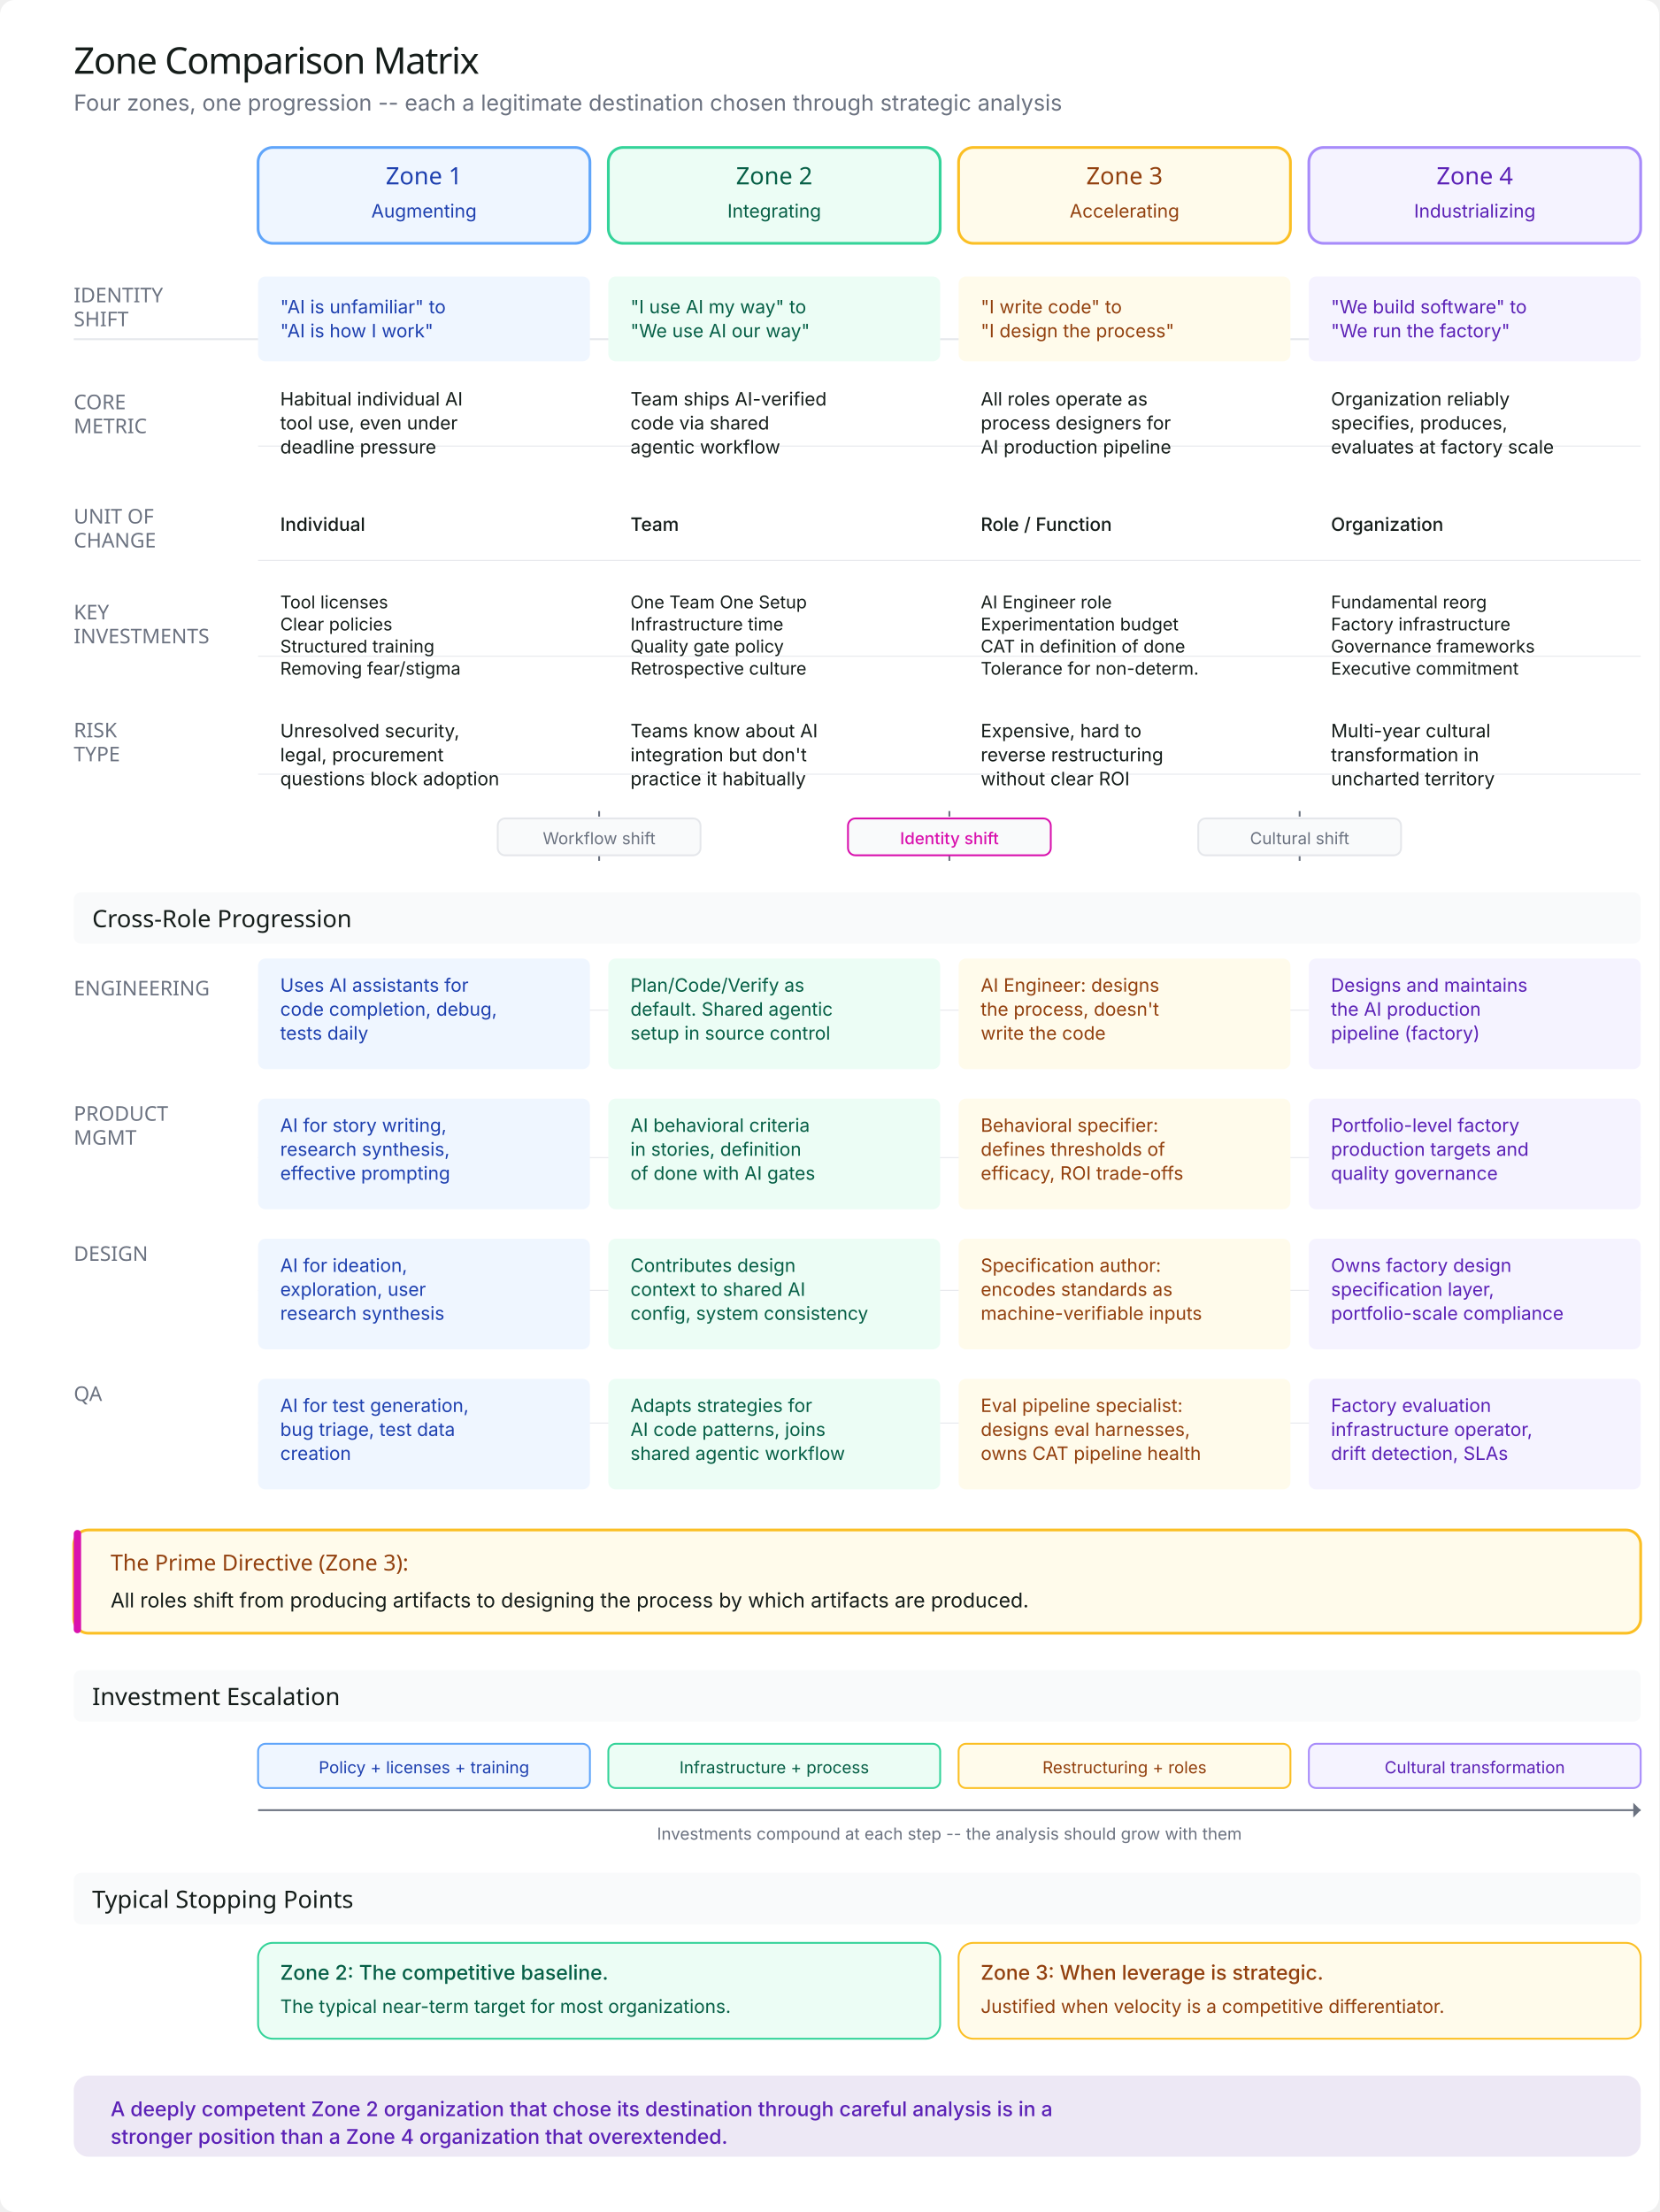
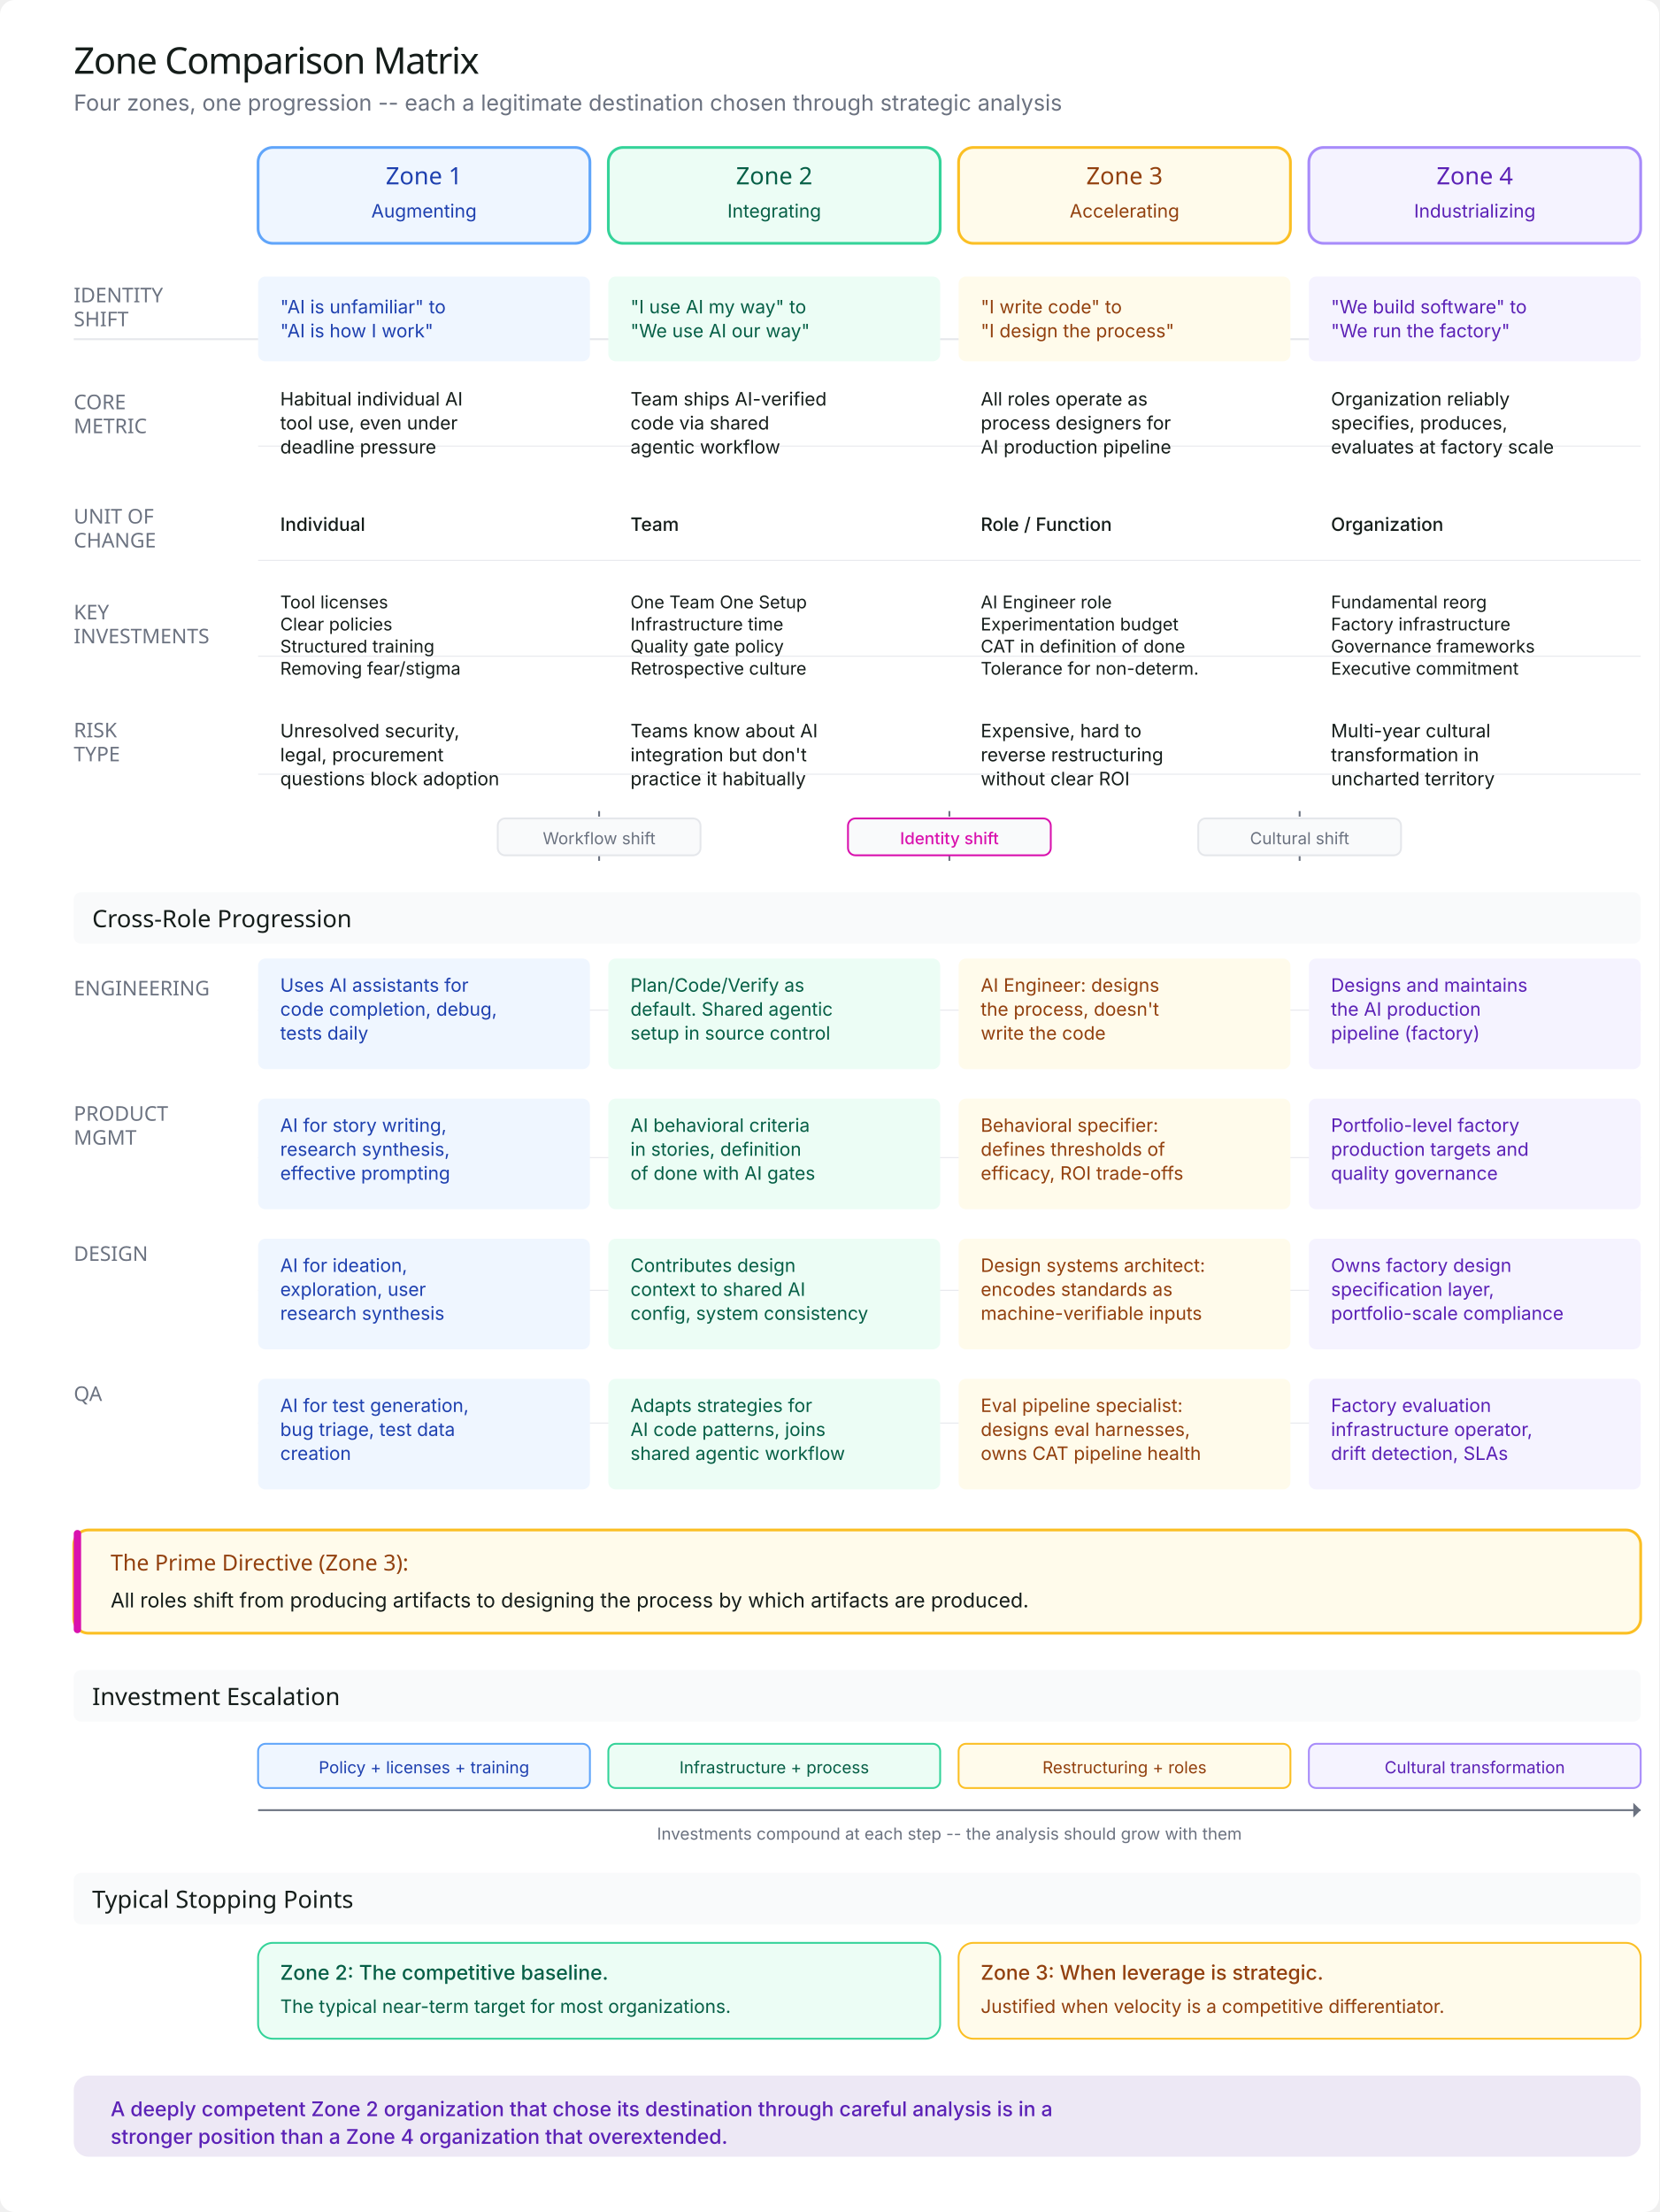
<svg xmlns="http://www.w3.org/2000/svg" viewBox="0 0 900 1200" font-family="'Inter', sans-serif">
  <rect width="900" height="1200" fill="#fff" rx="8" />
  <text x="40" y="40" font-family="'DM Sans', sans-serif" font-size="20" font-weight="400" fill="#151D1A" letter-spacing="-0.03em">Zone Comparison Matrix</text>
  <text x="40" y="60" font-size="12" fill="#6B7280">Four zones, one progression -- each a legitimate destination chosen through strategic analysis</text>
  <rect x="140" y="80" width="180" height="52" rx="8" fill="#EFF6FF" stroke="#60A5FA" stroke-width="1.5" />
  <text x="230" y="100" font-family="'DM Sans', sans-serif" font-size="13" font-weight="500" fill="#1E40AF" text-anchor="middle">Zone 1</text>
  <text x="230" y="118" font-size="10" fill="#1E40AF" text-anchor="middle">Augmenting</text>
  <rect x="330" y="80" width="180" height="52" rx="8" fill="#ECFDF5" stroke="#34D399" stroke-width="1.5" />
  <text x="420" y="100" font-family="'DM Sans', sans-serif" font-size="13" font-weight="500" fill="#065F46" text-anchor="middle">Zone 2</text>
  <text x="420" y="118" font-size="10" fill="#065F46" text-anchor="middle">Integrating</text>
  <rect x="520" y="80" width="180" height="52" rx="8" fill="#FFFBEB" stroke="#FBBF24" stroke-width="1.5" />
  <text x="610" y="100" font-family="'DM Sans', sans-serif" font-size="13" font-weight="500" fill="#92400E" text-anchor="middle">Zone 3</text>
  <text x="610" y="118" font-size="10" fill="#92400E" text-anchor="middle">Accelerating</text>
  <rect x="710" y="80" width="180" height="52" rx="8" fill="#F5F3FF" stroke="#A78BFA" stroke-width="1.5" />
  <text x="800" y="100" font-family="'DM Sans', sans-serif" font-size="13" font-weight="500" fill="#5B21B6" text-anchor="middle">Zone 4</text>
  <text x="800" y="118" font-size="10" fill="#5B21B6" text-anchor="middle">Industrializing</text>
  <text x="40" y="164" font-family="'DM Sans', sans-serif" font-size="11" font-weight="500" fill="#6B7280">IDENTITY</text>
  <text x="40" y="177" font-family="'DM Sans', sans-serif" font-size="11" font-weight="500" fill="#6B7280">SHIFT</text>
  <line x1="40" y1="184" x2="890" y2="184" stroke="#E5E7EB" stroke-width="1" />
  <rect x="140" y="150" width="180" height="46" rx="4" fill="#EFF6FF" />
  <text x="152" y="170" font-size="10" fill="#1E40AF">"AI is unfamiliar" to</text>
  <text x="152" y="183" font-size="10" fill="#1E40AF">"AI is how I work"</text>
  <rect x="330" y="150" width="180" height="46" rx="4" fill="#ECFDF5" />
  <text x="342" y="170" font-size="10" fill="#065F46">"I use AI my way" to</text>
  <text x="342" y="183" font-size="10" fill="#065F46">"We use AI our way"</text>
  <rect x="520" y="150" width="180" height="46" rx="4" fill="#FFFBEB" />
  <text x="532" y="170" font-size="10" fill="#92400E">"I write code" to</text>
  <text x="532" y="183" font-size="10" fill="#92400E">"I design the process"</text>
  <rect x="710" y="150" width="180" height="46" rx="4" fill="#F5F3FF" />
  <text x="722" y="170" font-size="10" fill="#5B21B6">"We build software" to</text>
  <text x="722" y="183" font-size="10" fill="#5B21B6">"We run the factory"</text>
  <text x="40" y="222" font-family="'DM Sans', sans-serif" font-size="11" font-weight="500" fill="#6B7280">CORE</text>
  <text x="40" y="235" font-family="'DM Sans', sans-serif" font-size="11" font-weight="500" fill="#6B7280">METRIC</text>
  <line x1="140" y1="242" x2="890" y2="242" stroke="#E5E7EB" stroke-width="0.5" />
  <text x="152" y="220" font-size="10" fill="#151D1A">Habitual individual AI</text>
  <text x="152" y="233" font-size="10" fill="#151D1A">tool use, even under</text>
  <text x="152" y="246" font-size="10" fill="#151D1A">deadline pressure</text>
  <text x="342" y="220" font-size="10" fill="#151D1A">Team ships AI-verified</text>
  <text x="342" y="233" font-size="10" fill="#151D1A">code via shared</text>
  <text x="342" y="246" font-size="10" fill="#151D1A">agentic workflow</text>
  <text x="532" y="220" font-size="10" fill="#151D1A">All roles operate as</text>
  <text x="532" y="233" font-size="10" fill="#151D1A">process designers for</text>
  <text x="532" y="246" font-size="10" fill="#151D1A">AI production pipeline</text>
  <text x="722" y="220" font-size="10" fill="#151D1A">Organization reliably</text>
  <text x="722" y="233" font-size="10" fill="#151D1A">specifies, produces,</text>
  <text x="722" y="246" font-size="10" fill="#151D1A">evaluates at factory scale</text>
  <text x="40" y="284" font-family="'DM Sans', sans-serif" font-size="11" font-weight="500" fill="#6B7280">UNIT OF</text>
  <text x="40" y="297" font-family="'DM Sans', sans-serif" font-size="11" font-weight="500" fill="#6B7280">CHANGE</text>
  <line x1="140" y1="304" x2="890" y2="304" stroke="#E5E7EB" stroke-width="0.5" />
  <text x="152" y="288" font-size="10" fill="#151D1A" font-weight="500">Individual</text>
  <text x="342" y="288" font-size="10" fill="#151D1A" font-weight="500">Team</text>
  <text x="532" y="288" font-size="10" fill="#151D1A" font-weight="500">Role / Function</text>
  <text x="722" y="288" font-size="10" fill="#151D1A" font-weight="500">Organization</text>
  <text x="40" y="336" font-family="'DM Sans', sans-serif" font-size="11" font-weight="500" fill="#6B7280">KEY</text>
  <text x="40" y="349" font-family="'DM Sans', sans-serif" font-size="11" font-weight="500" fill="#6B7280">INVESTMENTS</text>
  <line x1="140" y1="356" x2="890" y2="356" stroke="#E5E7EB" stroke-width="0.5" />
  <text x="152" y="330" font-size="9.5" fill="#151D1A">Tool licenses</text>
  <text x="152" y="342" font-size="9.5" fill="#151D1A">Clear policies</text>
  <text x="152" y="354" font-size="9.5" fill="#151D1A">Structured training</text>
  <text x="152" y="366" font-size="9.5" fill="#151D1A">Removing fear/stigma</text>
  <text x="342" y="330" font-size="9.5" fill="#151D1A">One Team One Setup</text>
  <text x="342" y="342" font-size="9.5" fill="#151D1A">Infrastructure time</text>
  <text x="342" y="354" font-size="9.5" fill="#151D1A">Quality gate policy</text>
  <text x="342" y="366" font-size="9.5" fill="#151D1A">Retrospective culture</text>
  <text x="532" y="330" font-size="9.5" fill="#151D1A">AI Engineer role</text>
  <text x="532" y="342" font-size="9.5" fill="#151D1A">Experimentation budget</text>
  <text x="532" y="354" font-size="9.5" fill="#151D1A">CAT in definition of done</text>
  <text x="532" y="366" font-size="9.5" fill="#151D1A">Tolerance for non-determ.</text>
  <text x="722" y="330" font-size="9.5" fill="#151D1A">Fundamental reorg</text>
  <text x="722" y="342" font-size="9.5" fill="#151D1A">Factory infrastructure</text>
  <text x="722" y="354" font-size="9.5" fill="#151D1A">Governance frameworks</text>
  <text x="722" y="366" font-size="9.5" fill="#151D1A">Executive commitment</text>
  <text x="40" y="400" font-family="'DM Sans', sans-serif" font-size="11" font-weight="500" fill="#6B7280">RISK</text>
  <text x="40" y="413" font-family="'DM Sans', sans-serif" font-size="11" font-weight="500" fill="#6B7280">TYPE</text>
  <line x1="140" y1="420" x2="890" y2="420" stroke="#E5E7EB" stroke-width="0.5" />
  <text x="152" y="400" font-size="10" fill="#151D1A">Unresolved security,</text>
  <text x="152" y="413" font-size="10" fill="#151D1A">legal, procurement</text>
  <text x="152" y="426" font-size="10" fill="#151D1A">questions block adoption</text>
  <text x="342" y="400" font-size="10" fill="#151D1A">Teams know about AI</text>
  <text x="342" y="413" font-size="10" fill="#151D1A">integration but don't</text>
  <text x="342" y="426" font-size="10" fill="#151D1A">practice it habitually</text>
  <text x="532" y="400" font-size="10" fill="#151D1A">Expensive, hard to</text>
  <text x="532" y="413" font-size="10" fill="#151D1A">reverse restructuring</text>
  <text x="532" y="426" font-size="10" fill="#151D1A">without clear ROI</text>
  <text x="722" y="400" font-size="10" fill="#151D1A">Multi-year cultural</text>
  <text x="722" y="413" font-size="10" fill="#151D1A">transformation in</text>
  <text x="722" y="426" font-size="10" fill="#151D1A">uncharted territory</text>
  <line x1="325" y1="440" x2="325" y2="468" stroke="#6B7280" stroke-width="1" stroke-dasharray="3,3" />
  <rect x="270" y="444" width="110" height="20" rx="4" fill="#F9FAFB" stroke="#E5E7EB" stroke-width="1" />
  <text x="325" y="458" font-size="9" fill="#6B7280" text-anchor="middle">Workflow shift</text>
  <line x1="515" y1="440" x2="515" y2="468" stroke="#6B7280" stroke-width="1" stroke-dasharray="3,3" />
  <rect x="460" y="444" width="110" height="20" rx="4" fill="#F9FAFB" stroke="#D912AE" stroke-width="1" />
  <text x="515" y="458" font-size="9" fill="#D912AE" text-anchor="middle" font-weight="500">Identity shift</text>
  <line x1="705" y1="440" x2="705" y2="468" stroke="#6B7280" stroke-width="1" stroke-dasharray="3,3" />
  <rect x="650" y="444" width="110" height="20" rx="4" fill="#F9FAFB" stroke="#E5E7EB" stroke-width="1" />
  <text x="705" y="458" font-size="9" fill="#6B7280" text-anchor="middle">Cultural shift</text>
  <rect x="40" y="484" width="850" height="28" rx="4" fill="#F9FAFB" />
  <text x="50" y="503" font-family="'DM Sans', sans-serif" font-size="13" font-weight="500" fill="#151D1A">Cross-Role Progression</text>
  <text x="40" y="540" font-family="'DM Sans', sans-serif" font-size="11" font-weight="500" fill="#6B7280">ENGINEERING</text>
  <line x1="140" y1="548" x2="890" y2="548" stroke="#E5E7EB" stroke-width="0.5" />
  <rect x="140" y="520" width="180" height="60" rx="4" fill="#EFF6FF" />
  <text x="152" y="538" font-size="10" fill="#1E40AF">Uses AI assistants for</text>
  <text x="152" y="551" font-size="10" fill="#1E40AF">code completion, debug,</text>
  <text x="152" y="564" font-size="10" fill="#1E40AF">tests daily</text>
  <rect x="330" y="520" width="180" height="60" rx="4" fill="#ECFDF5" />
  <text x="342" y="538" font-size="10" fill="#065F46">Plan/Code/Verify as</text>
  <text x="342" y="551" font-size="10" fill="#065F46">default. Shared agentic</text>
  <text x="342" y="564" font-size="10" fill="#065F46">setup in source control</text>
  <rect x="520" y="520" width="180" height="60" rx="4" fill="#FFFBEB" />
  <text x="532" y="538" font-size="10" fill="#92400E">AI Engineer: designs</text>
  <text x="532" y="551" font-size="10" fill="#92400E">the process, doesn't</text>
  <text x="532" y="564" font-size="10" fill="#92400E">write the code</text>
  <rect x="710" y="520" width="180" height="60" rx="4" fill="#F5F3FF" />
  <text x="722" y="538" font-size="10" fill="#5B21B6">Designs and maintains</text>
  <text x="722" y="551" font-size="10" fill="#5B21B6">the AI production</text>
  <text x="722" y="564" font-size="10" fill="#5B21B6">pipeline (factory)</text>
  <text x="40" y="608" font-family="'DM Sans', sans-serif" font-size="11" font-weight="500" fill="#6B7280">PRODUCT</text>
  <text x="40" y="621" font-family="'DM Sans', sans-serif" font-size="11" font-weight="500" fill="#6B7280">MGMT</text>
  <line x1="140" y1="628" x2="890" y2="628" stroke="#E5E7EB" stroke-width="0.5" />
  <rect x="140" y="596" width="180" height="60" rx="4" fill="#EFF6FF" />
  <text x="152" y="614" font-size="10" fill="#1E40AF">AI for story writing,</text>
  <text x="152" y="627" font-size="10" fill="#1E40AF">research synthesis,</text>
  <text x="152" y="640" font-size="10" fill="#1E40AF">effective prompting</text>
  <rect x="330" y="596" width="180" height="60" rx="4" fill="#ECFDF5" />
  <text x="342" y="614" font-size="10" fill="#065F46">AI behavioral criteria</text>
  <text x="342" y="627" font-size="10" fill="#065F46">in stories, definition</text>
  <text x="342" y="640" font-size="10" fill="#065F46">of done with AI gates</text>
  <rect x="520" y="596" width="180" height="60" rx="4" fill="#FFFBEB" />
  <text x="532" y="614" font-size="10" fill="#92400E">Behavioral specifier:</text>
  <text x="532" y="627" font-size="10" fill="#92400E">defines thresholds of</text>
  <text x="532" y="640" font-size="10" fill="#92400E">efficacy, ROI trade-offs</text>
  <rect x="710" y="596" width="180" height="60" rx="4" fill="#F5F3FF" />
  <text x="722" y="614" font-size="10" fill="#5B21B6">Portfolio-level factory</text>
  <text x="722" y="627" font-size="10" fill="#5B21B6">production targets and</text>
  <text x="722" y="640" font-size="10" fill="#5B21B6">quality governance</text>
  <text x="40" y="684" font-family="'DM Sans', sans-serif" font-size="11" font-weight="500" fill="#6B7280">DESIGN</text>
  <line x1="140" y1="700" x2="890" y2="700" stroke="#E5E7EB" stroke-width="0.5" />
  <rect x="140" y="672" width="180" height="60" rx="4" fill="#EFF6FF" />
  <text x="152" y="690" font-size="10" fill="#1E40AF">AI for ideation,</text>
  <text x="152" y="703" font-size="10" fill="#1E40AF">exploration, user</text>
  <text x="152" y="716" font-size="10" fill="#1E40AF">research synthesis</text>
  <rect x="330" y="672" width="180" height="60" rx="4" fill="#ECFDF5" />
  <text x="342" y="690" font-size="10" fill="#065F46">Contributes design</text>
  <text x="342" y="703" font-size="10" fill="#065F46">context to shared AI</text>
  <text x="342" y="716" font-size="10" fill="#065F46">config, system consistency</text>
  <rect x="520" y="672" width="180" height="60" rx="4" fill="#FFFBEB" />
-   <text x="532" y="690" font-size="10" fill="#92400E">Specification author:</text>
+   <text x="532" y="690" font-size="10" fill="#92400E">Design systems architect:</text>
  <text x="532" y="703" font-size="10" fill="#92400E">encodes standards as</text>
  <text x="532" y="716" font-size="10" fill="#92400E">machine-verifiable inputs</text>
  <rect x="710" y="672" width="180" height="60" rx="4" fill="#F5F3FF" />
  <text x="722" y="690" font-size="10" fill="#5B21B6">Owns factory design</text>
  <text x="722" y="703" font-size="10" fill="#5B21B6">specification layer,</text>
  <text x="722" y="716" font-size="10" fill="#5B21B6">portfolio-scale compliance</text>
  <text x="40" y="760" font-family="'DM Sans', sans-serif" font-size="11" font-weight="500" fill="#6B7280">QA</text>
  <line x1="140" y1="772" x2="890" y2="772" stroke="#E5E7EB" stroke-width="0.5" />
  <rect x="140" y="748" width="180" height="60" rx="4" fill="#EFF6FF" />
  <text x="152" y="766" font-size="10" fill="#1E40AF">AI for test generation,</text>
  <text x="152" y="779" font-size="10" fill="#1E40AF">bug triage, test data</text>
  <text x="152" y="792" font-size="10" fill="#1E40AF">creation</text>
  <rect x="330" y="748" width="180" height="60" rx="4" fill="#ECFDF5" />
  <text x="342" y="766" font-size="10" fill="#065F46">Adapts strategies for</text>
  <text x="342" y="779" font-size="10" fill="#065F46">AI code patterns, joins</text>
  <text x="342" y="792" font-size="10" fill="#065F46">shared agentic workflow</text>
  <rect x="520" y="748" width="180" height="60" rx="4" fill="#FFFBEB" />
  <text x="532" y="766" font-size="10" fill="#92400E">Eval pipeline specialist:</text>
  <text x="532" y="779" font-size="10" fill="#92400E">designs eval harnesses,</text>
  <text x="532" y="792" font-size="10" fill="#92400E">owns CAT pipeline health</text>
  <rect x="710" y="748" width="180" height="60" rx="4" fill="#F5F3FF" />
  <text x="722" y="766" font-size="10" fill="#5B21B6">Factory evaluation</text>
  <text x="722" y="779" font-size="10" fill="#5B21B6">infrastructure operator,</text>
  <text x="722" y="792" font-size="10" fill="#5B21B6">drift detection, SLAs</text>
  <rect x="40" y="830" width="850" height="56" rx="8" fill="#FFFBEB" stroke="#FBBF24" stroke-width="1.5" />
  <rect x="40" y="830" width="4" height="56" rx="2" fill="#D912AE" />
  <text x="60" y="852" font-family="'DM Sans', sans-serif" font-size="12" font-weight="500" fill="#92400E">The Prime Directive (Zone 3):</text>
  <text x="60" y="872" font-size="11" fill="#151D1A">All roles shift from producing artifacts to designing the process by which artifacts are produced.</text>
  <rect x="40" y="906" width="850" height="28" rx="4" fill="#F9FAFB" />
  <text x="50" y="925" font-family="'DM Sans', sans-serif" font-size="13" font-weight="500" fill="#151D1A">Investment Escalation</text>
  <rect x="140" y="946" width="180" height="24" rx="4" fill="#EFF6FF" stroke="#60A5FA" stroke-width="1" />
  <text x="230" y="962" font-size="9" fill="#1E40AF" text-anchor="middle">Policy + licenses + training</text>
  <rect x="330" y="946" width="180" height="24" rx="4" fill="#ECFDF5" stroke="#34D399" stroke-width="1" />
  <text x="420" y="962" font-size="9" fill="#065F46" text-anchor="middle">Infrastructure + process</text>
  <rect x="520" y="946" width="180" height="24" rx="4" fill="#FFFBEB" stroke="#FBBF24" stroke-width="1" />
  <text x="610" y="962" font-size="9" fill="#92400E" text-anchor="middle">Restructuring + roles</text>
  <rect x="710" y="946" width="180" height="24" rx="4" fill="#F5F3FF" stroke="#A78BFA" stroke-width="1" />
  <text x="800" y="962" font-size="9" fill="#5B21B6" text-anchor="middle">Cultural transformation</text>
  <line x1="140" y1="982" x2="890" y2="982" stroke="#6B7280" stroke-width="1" />
  <polygon points="886,978 890,982 886,986" fill="#6B7280" />
  <text x="515" y="998" font-size="9" fill="#6B7280" text-anchor="middle">Investments compound at each step -- the analysis should grow with them</text>
  <rect x="40" y="1016" width="850" height="28" rx="4" fill="#F9FAFB" />
  <text x="50" y="1035" font-family="'DM Sans', sans-serif" font-size="13" font-weight="500" fill="#151D1A">Typical Stopping Points</text>
  <rect x="140" y="1054" width="370" height="52" rx="8" fill="#ECFDF5" stroke="#34D399" stroke-width="1" />
  <text x="152" y="1074" font-size="11" fill="#065F46" font-weight="500">Zone 2: The competitive baseline.</text>
  <text x="152" y="1092" font-size="10" fill="#065F46">The typical near-term target for most organizations.</text>
  <rect x="520" y="1054" width="370" height="52" rx="8" fill="#FFFBEB" stroke="#FBBF24" stroke-width="1" />
  <text x="532" y="1074" font-size="11" fill="#92400E" font-weight="500">Zone 3: When leverage is strategic.</text>
  <text x="532" y="1092" font-size="10" fill="#92400E">Justified when velocity is a competitive differentiator.</text>
  <rect x="40" y="1126" width="850" height="44" rx="8" fill="#EDE8F5" />
  <text x="60" y="1148" font-size="11" fill="#5B21B6" font-weight="500">A deeply competent Zone 2 organization that chose its destination through careful analysis is in a</text>
  <text x="60" y="1163" font-size="11" fill="#5B21B6" font-weight="500">stronger position than a Zone 4 organization that overextended.</text>
</svg>
